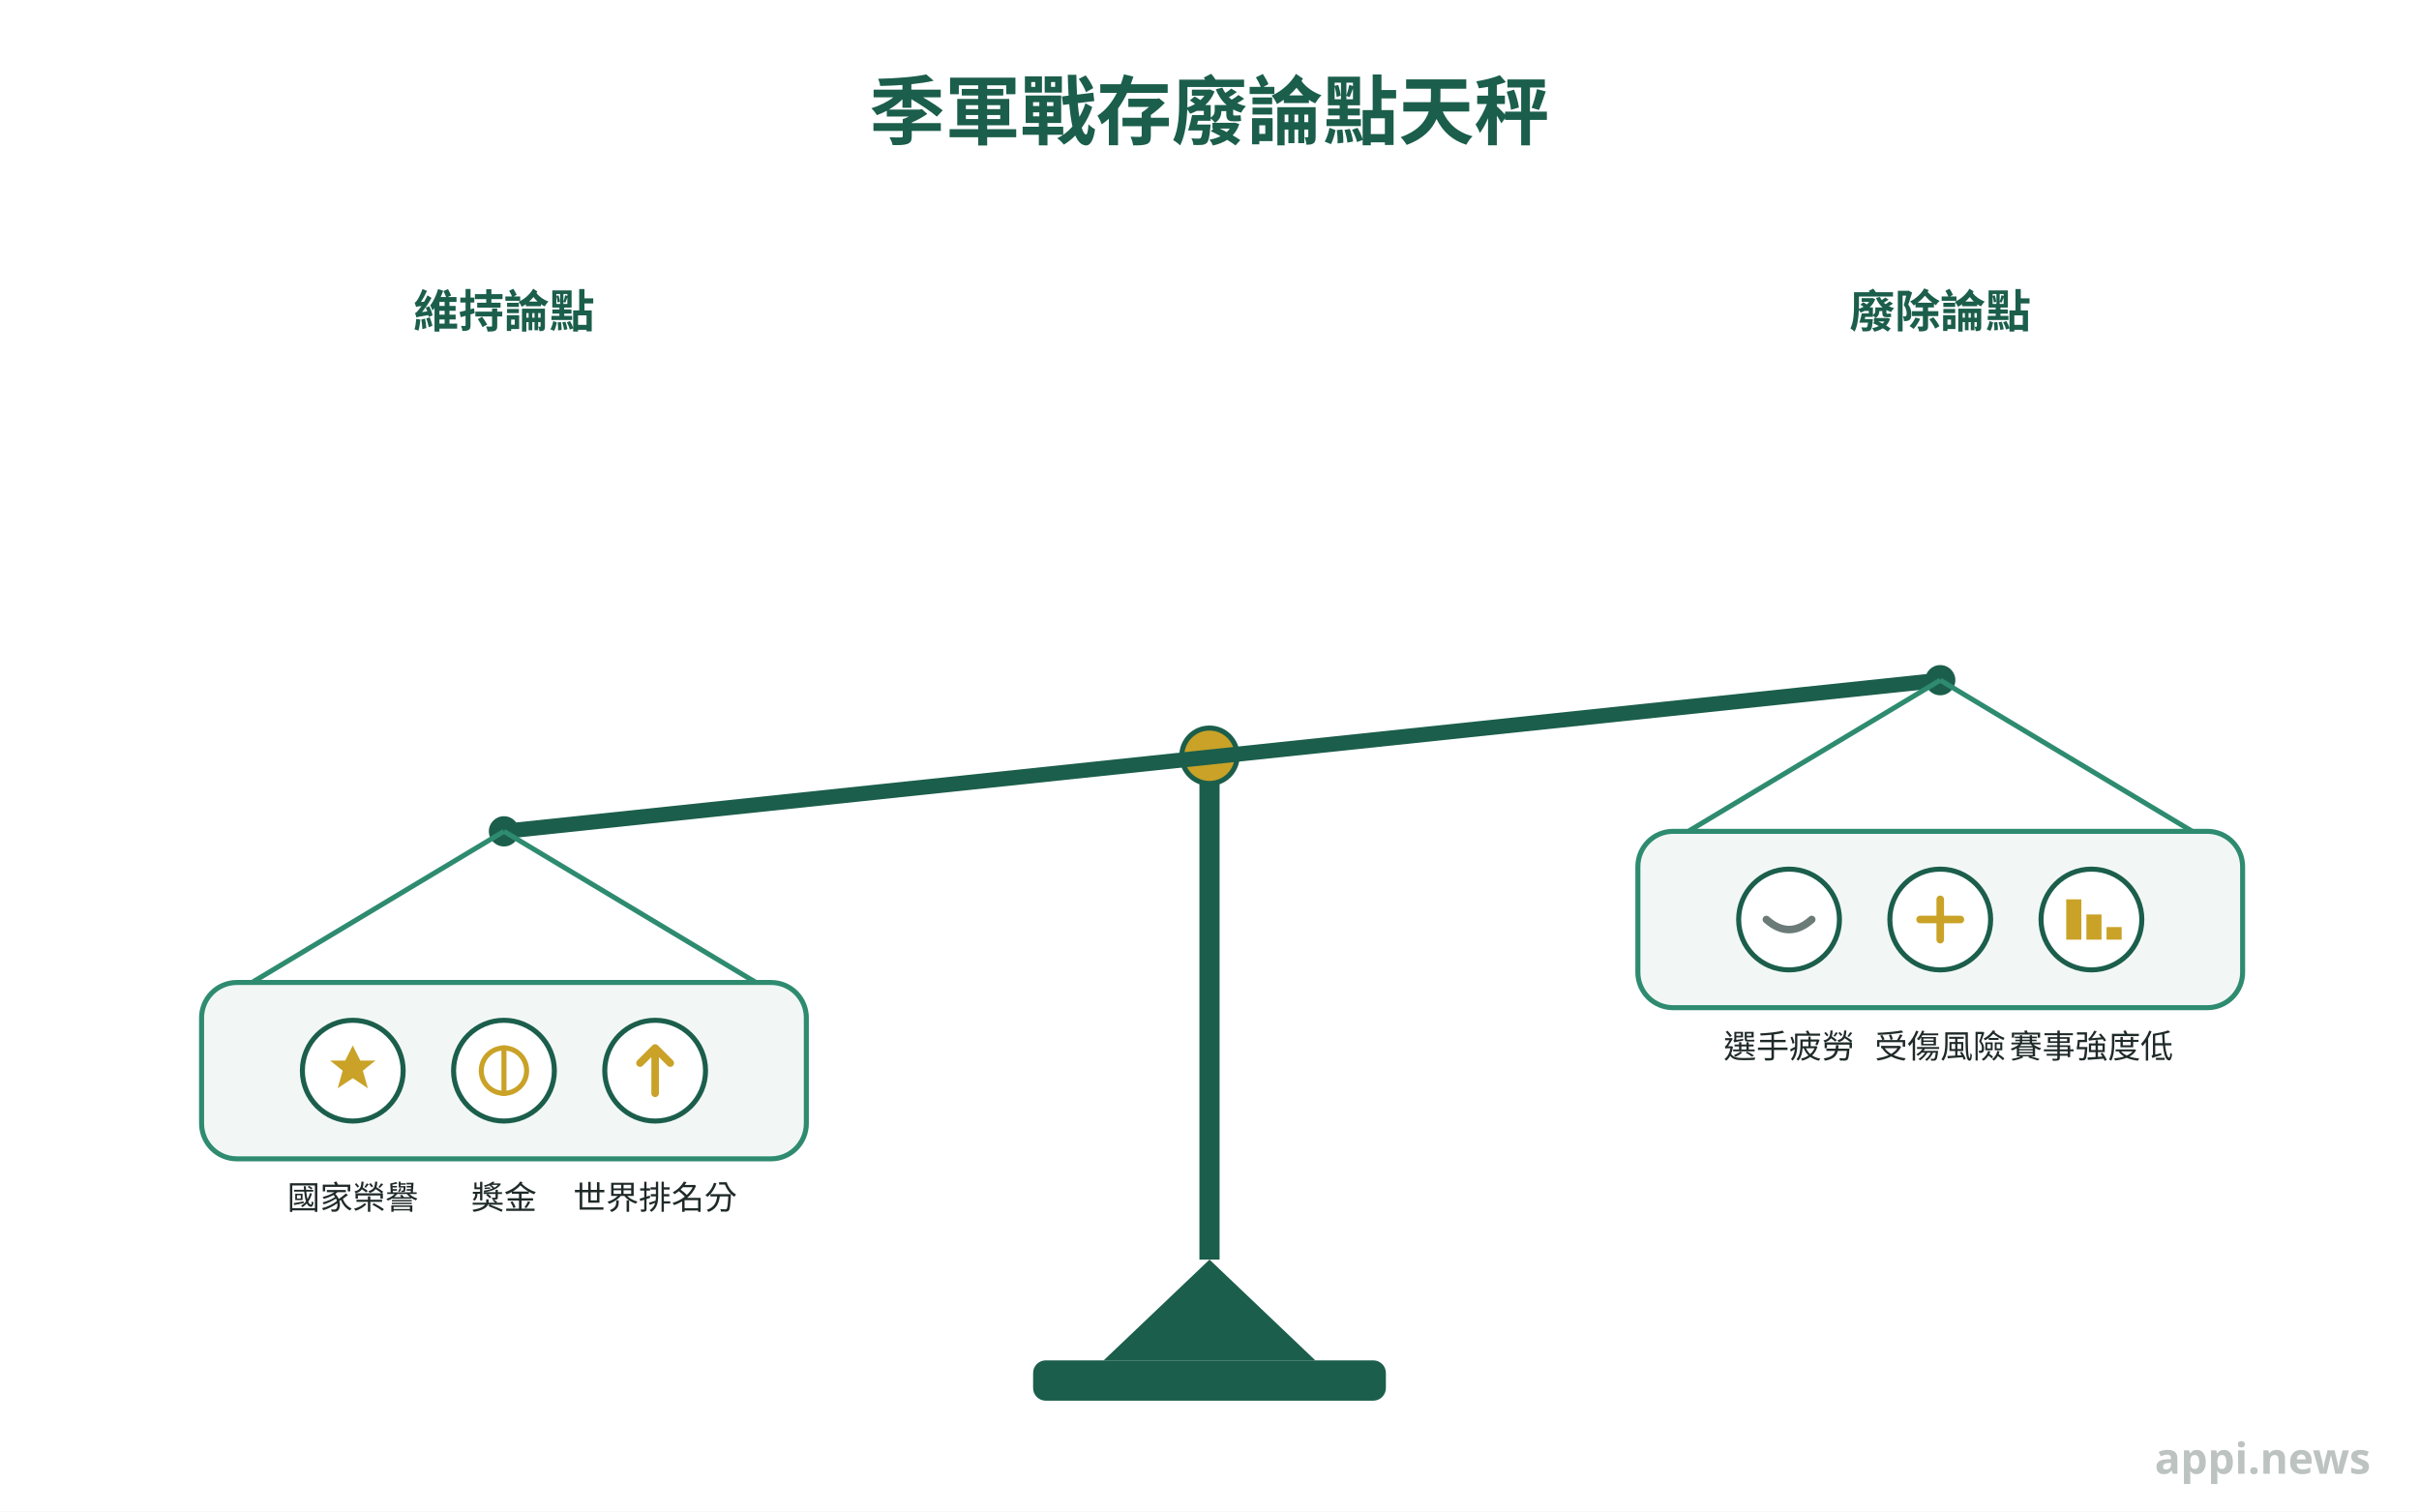
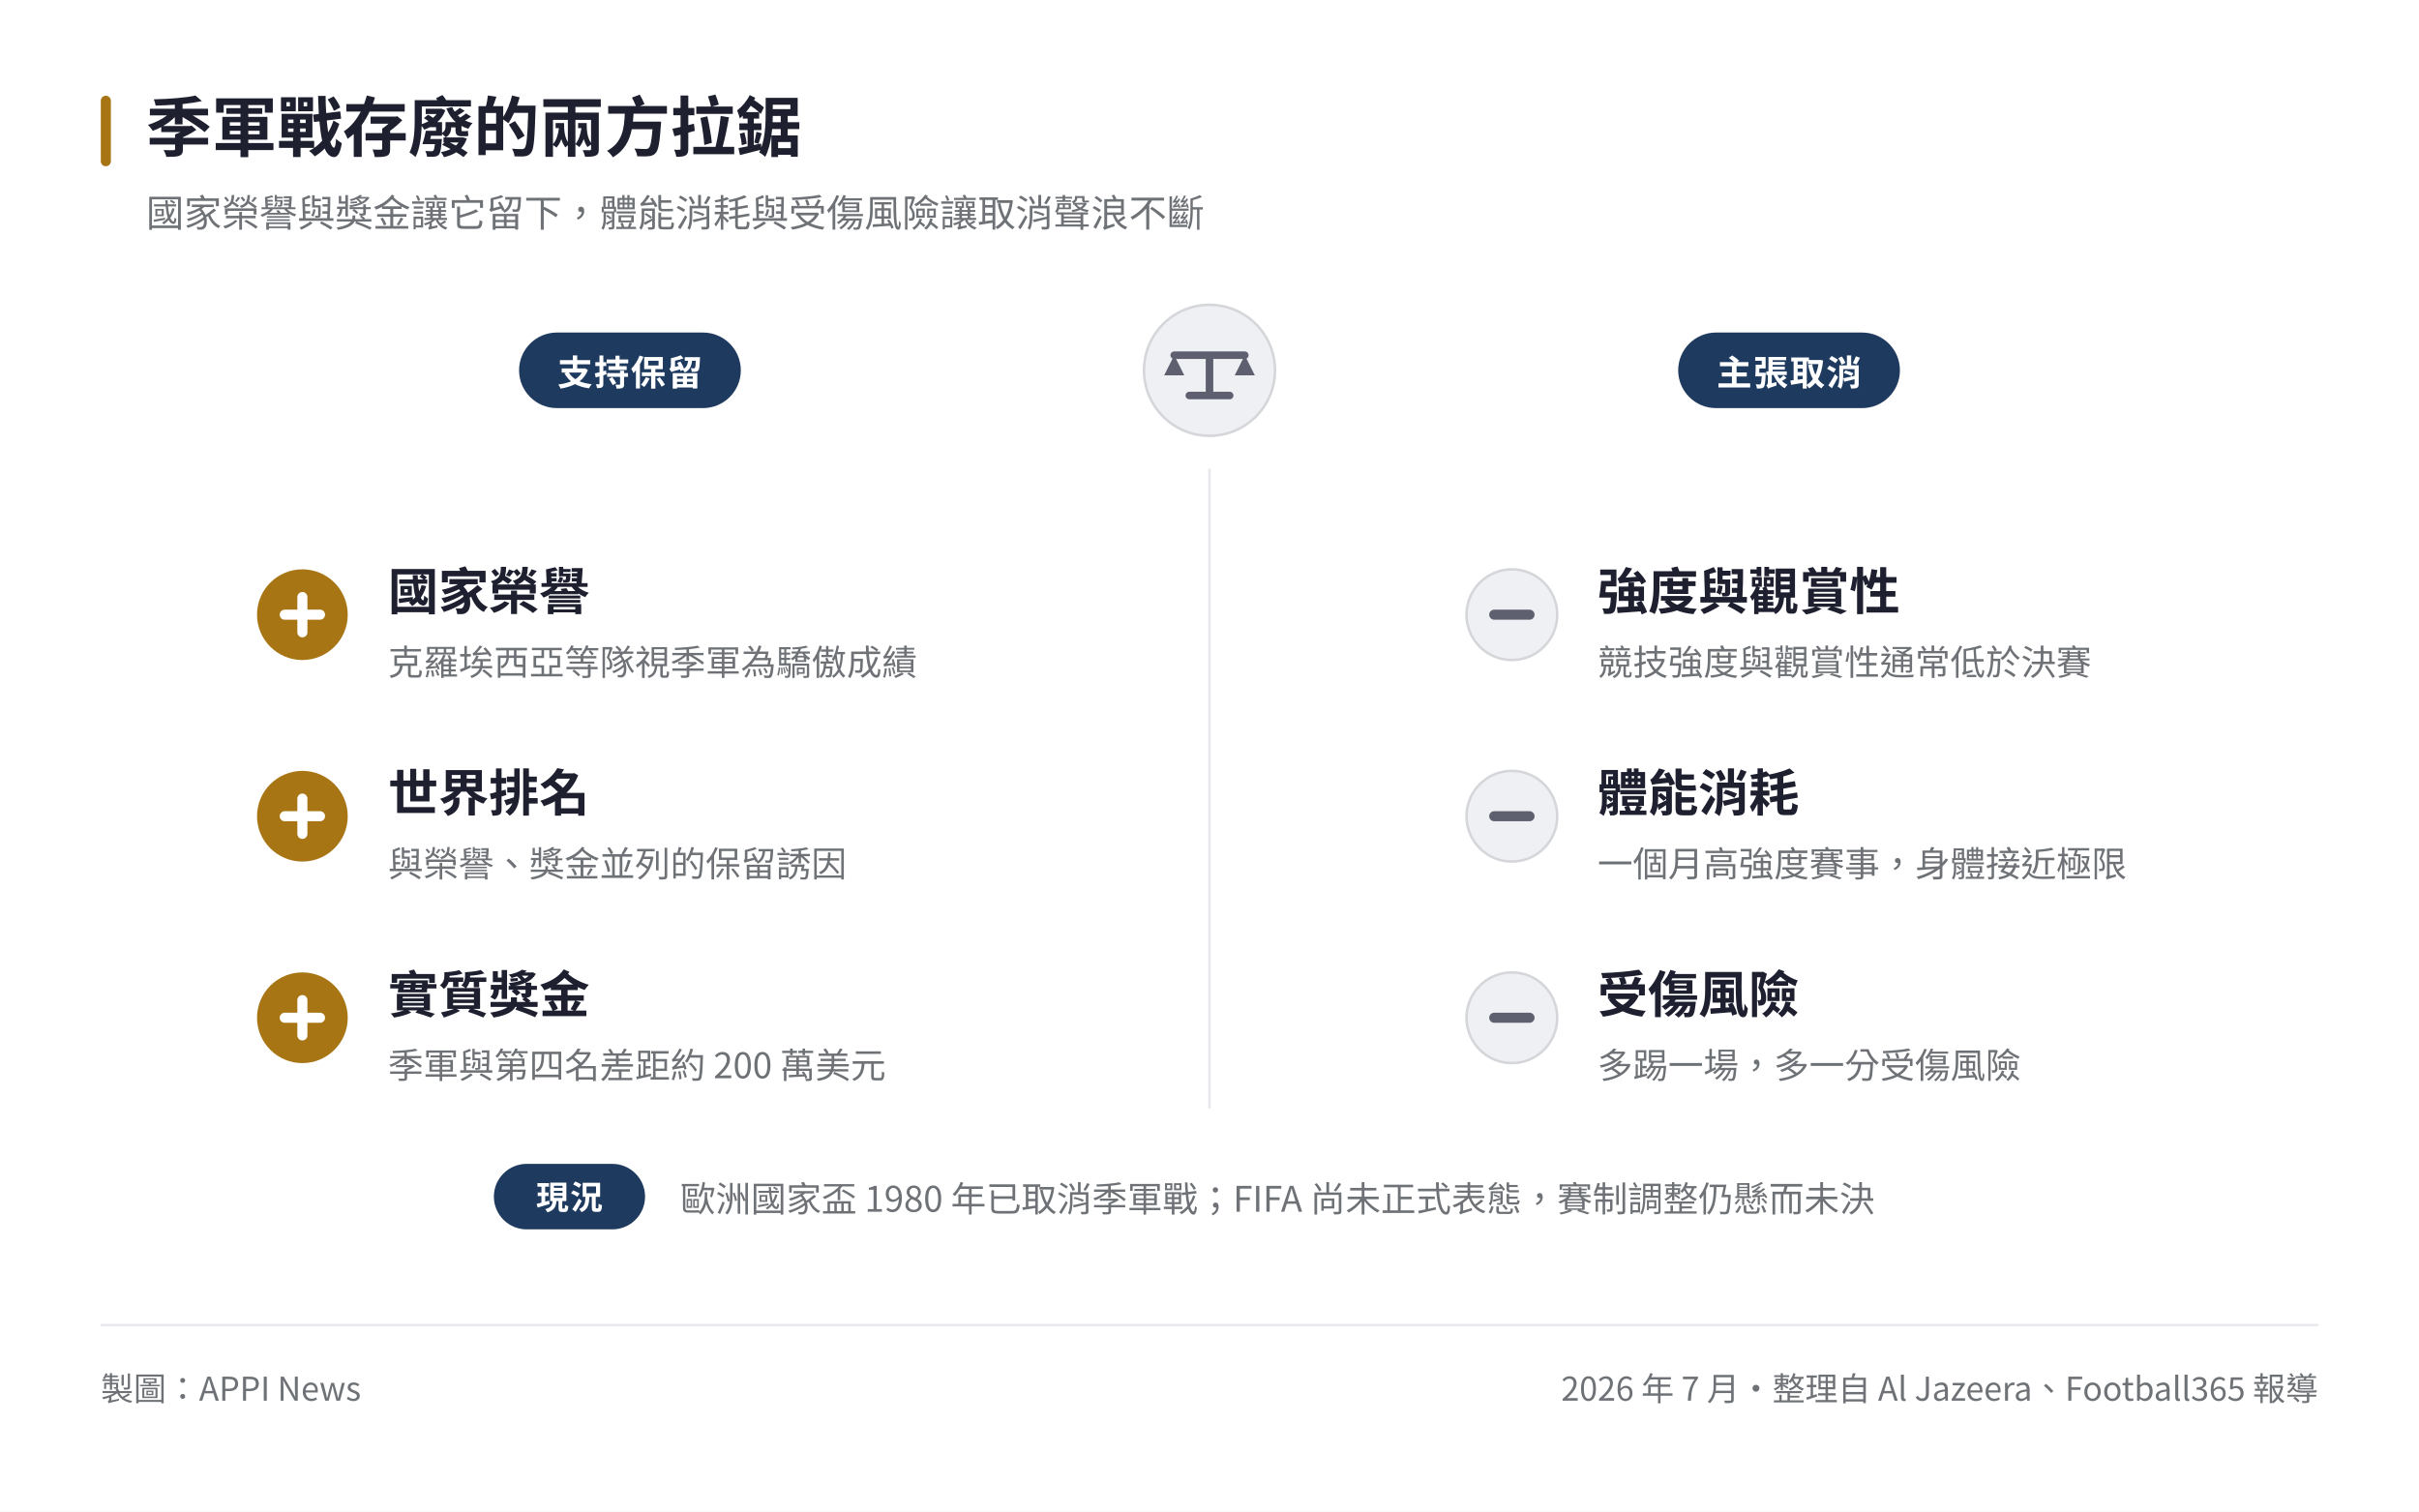
- <svg xmlns="http://www.w3.org/2000/svg" viewBox="0 0 960 600" width="960" height="600">
-   <rect width="960" height="600" fill="#FFFFFF" />
-   <text x="480" y="55" text-anchor="middle" font-family="'Noto Sans CJK TC','Microsoft JhengHei',sans-serif" font-size="30" font-weight="700" fill="#1B5E4B">季軍戰存廢論點天秤</text>
-   <text x="200" y="130" text-anchor="middle" font-family="'Noto Sans CJK TC','Microsoft JhengHei',sans-serif" font-size="18" font-weight="700" fill="#1B5E4B">維持論點</text>
-   <text x="770" y="130" text-anchor="middle" font-family="'Noto Sans CJK TC','Microsoft JhengHei',sans-serif" font-size="18" font-weight="700" fill="#1B5E4B">廢除論點</text>
-   <rect x="410" y="540" width="140" height="16" rx="5" fill="#1B5E4B" />
-   <path d="M480 500 L438 540 L522 540 Z" fill="#1B5E4B" />
-   <line x1="480" y1="300" x2="480" y2="500" stroke="#1B5E4B" stroke-width="8" />
-   <circle cx="480" cy="300" r="11" fill="#C9A227" stroke="#1B5E4B" stroke-width="2" />
-   <line x1="200" y1="330" x2="770" y2="270" stroke="#1B5E4B" stroke-width="6" />
-   <circle cx="200" cy="330" r="6" fill="#1B5E4B" />
-   <circle cx="770" cy="270" r="6" fill="#1B5E4B" />
-   <line x1="200" y1="330" x2="100" y2="390" stroke="#2E8B6F" stroke-width="2" />
-   <line x1="200" y1="330" x2="300" y2="390" stroke="#2E8B6F" stroke-width="2" />
-   <line x1="770" y1="270" x2="670" y2="330" stroke="#2E8B6F" stroke-width="2" />
-   <line x1="770" y1="270" x2="870" y2="330" stroke="#2E8B6F" stroke-width="2" />
-   <rect x="80" y="390" width="240" height="70" rx="14" fill="#F2F7F5" stroke="#2E8B6F" stroke-width="2" />
-   <rect x="650" y="330" width="240" height="70" rx="14" fill="#F2F7F5" stroke="#2E8B6F" stroke-width="2" />
-   <circle cx="140" cy="425" r="20" fill="#FFFFFF" stroke="#1B5E4B" stroke-width="2" />
-   <polygon points="140,415 143,421 149,421 144,425 146,432 140,428 134,432 136,425 131,421 137,421" fill="#C9A227" />
-   <circle cx="200" cy="425" r="20" fill="#FFFFFF" stroke="#1B5E4B" stroke-width="2" />
-   <circle cx="200" cy="425" r="9" fill="none" stroke="#C9A227" stroke-width="2" />
-   <line x1="200" y1="415" x2="200" y2="435" stroke="#C9A227" stroke-width="2" />
-   <circle cx="260" cy="425" r="20" fill="#FFFFFF" stroke="#1B5E4B" stroke-width="2" />
-   <path d="M260 434 L260 416 M254 422 L260 416 L266 422" fill="none" stroke="#C9A227" stroke-width="3" stroke-linecap="round" stroke-linejoin="round" />
-   <circle cx="710" cy="365" r="20" fill="#FFFFFF" stroke="#1B5E4B" stroke-width="2" />
-   <path d="M701 365 Q710 373 719 365" fill="none" stroke="#6B7B77" stroke-width="3" stroke-linecap="round" />
-   <circle cx="770" cy="365" r="20" fill="#FFFFFF" stroke="#1B5E4B" stroke-width="2" />
-   <line x1="770" y1="357" x2="770" y2="373" stroke="#C9A227" stroke-width="3" stroke-linecap="round" />
-   <line x1="762" y1="365" x2="778" y2="365" stroke="#C9A227" stroke-width="3" stroke-linecap="round" />
-   <circle cx="830" cy="365" r="20" fill="#FFFFFF" stroke="#1B5E4B" stroke-width="2" />
-   <rect x="820" y="357" width="6" height="16" fill="#C9A227" />
-   <rect x="828" y="363" width="6" height="10" fill="#C9A227" />
-   <rect x="836" y="368" width="6" height="5" fill="#C9A227" />
-   <text x="140" y="480" text-anchor="middle" font-family="'Noto Sans CJK TC','Microsoft JhengHei',sans-serif" font-size="13" fill="#1F2A28">國家榮譽</text>
-   <text x="200" y="480" text-anchor="middle" font-family="'Noto Sans CJK TC','Microsoft JhengHei',sans-serif" font-size="13" fill="#1F2A28">獎金</text>
-   <text x="260" y="480" text-anchor="middle" font-family="'Noto Sans CJK TC','Microsoft JhengHei',sans-serif" font-size="13" fill="#1F2A28">世界排名分</text>
-   <text x="710" y="420" text-anchor="middle" font-family="'Noto Sans CJK TC','Microsoft JhengHei',sans-serif" font-size="13" fill="#1F2A28">選手疲勞</text>
-   <text x="770" y="420" text-anchor="middle" font-family="'Noto Sans CJK TC','Microsoft JhengHei',sans-serif" font-size="13" fill="#1F2A28">受傷風險</text>
-   <text x="830" y="420" text-anchor="middle" font-family="'Noto Sans CJK TC','Microsoft JhengHei',sans-serif" font-size="13" fill="#1F2A28">賽事強度低</text>
-   <text x="940.8" y="585" text-anchor="end" font-family="sans-serif" font-size="17" fill="#6B7B77" fill-opacity="0.45" font-weight="600">appi.news</text>
+ <svg xmlns="http://www.w3.org/2000/svg" viewBox="0 0 960 600" width="960" height="600" role="img" aria-label="季軍戰存廢兩方論點拉鋸：支持保留方看重國家榮譽、世界排名與獎金差距，主張取消方指競技強度低於決賽、體能消耗與受傷風險，FIFA 尚未正式表態">
+   <style>
+ text{font-family:'Noto Sans TC','PingFang TC','Microsoft JhengHei','Noto Sans CJK TC','Heiti TC',sans-serif;}
+ .title{font-size:26px;font-weight:700;fill:#1e2030;}
+ .deck{font-size:15px;fill:#6e7276;}
+ .abbr{font-size:14px;font-weight:700;fill:#ffffff;letter-spacing:.5px;}
+ .term{font-size:20px;font-weight:700;fill:#1e2030;}
+ .desc{font-size:14px;fill:#6e7276;}
+ .foot{font-size:13px;fill:#6e7276;}
+ </style>
+   <rect width="960" height="600" fill="#ffffff" />
+   <rect x="40" y="38" width="4" height="28" rx="2" fill="#a87515" />
+   <text x="58" y="60" class="title">季軍戰存廢的兩方拉鋸</text>
+   <text x="58" y="90" class="deck">國家榮譽與獎金讓它留下，體能消耗與受傷風險讓取消聲浪不斷</text>
+   <line x1="480" y1="186" x2="480" y2="440" stroke="#e8e9ed" stroke-width="1" />
+   <rect x="206" y="132" width="88" height="30" rx="15" fill="#1f3a5f" />
+   <text x="250" y="153" text-anchor="middle" class="abbr">支持保留</text>
+   <rect x="666" y="132" width="88" height="30" rx="15" fill="#1f3a5f" />
+   <text x="710" y="153" text-anchor="middle" class="abbr">主張取消</text>
+   <circle cx="480" cy="147" r="26" fill="#eef0f3" stroke="#d5d6da" stroke-width="1" />
+   <g transform="translate(480 147)">
+     <g stroke="#5e6070" stroke-width="3" stroke-linecap="round" fill="none">
+       <path d="M-14 -6 L14 -6 M0 -6 L0 10 M-8 10 L8 10" />
+     </g>
+     <path d="M-14 -6 L-18 2 L-10 2 Z" fill="#5e6070" />
+     <path d="M14 -6 L10 2 L18 2 Z" fill="#5e6070" />
+   </g>
+   <g>
+     <circle cx="120" cy="244" r="18" fill="#a87515" />
+     <g transform="translate(120 244)" stroke="#ffffff" stroke-width="4" stroke-linecap="round">
+       <path d="M-7 0 L7 0 M0 -7 L0 7" />
+     </g>
+     <text x="154" y="242" class="term">國家榮譽</text>
+     <text x="154" y="268" class="desc">克羅埃西亞等隊視季軍為驕傲成績</text>
+     <circle cx="120" cy="324" r="18" fill="#a87515" />
+     <g transform="translate(120 324)" stroke="#ffffff" stroke-width="4" stroke-linecap="round">
+       <path d="M-7 0 L7 0 M0 -7 L0 7" />
+     </g>
+     <text x="154" y="322" class="term">世界排名</text>
+     <text x="154" y="348" class="desc">與榮譽、獎金並列的保留誘因</text>
+     <circle cx="120" cy="404" r="18" fill="#a87515" />
+     <g transform="translate(120 404)" stroke="#ffffff" stroke-width="4" stroke-linecap="round">
+       <path d="M-7 0 L7 0 M0 -7 L0 7" />
+     </g>
+     <text x="154" y="402" class="term">實質獎金</text>
+     <text x="154" y="428" class="desc">季軍與第四名差距約 200 萬美元</text>
+   </g>
+   <g>
+     <circle cx="600" cy="244" r="18" fill="#eef0f3" stroke="#d5d6da" stroke-width="1" />
+     <g transform="translate(600 244)" stroke="#5e6070" stroke-width="4" stroke-linecap="round">
+       <path d="M-7 0 L7 0" />
+     </g>
+     <text x="634" y="242" class="term">強度與觀賞性</text>
+     <text x="634" y="268" class="desc">競技強度與觀賞性通常低於決賽</text>
+     <circle cx="600" cy="324" r="18" fill="#eef0f3" stroke="#d5d6da" stroke-width="1" />
+     <g transform="translate(600 324)" stroke="#5e6070" stroke-width="4" stroke-linecap="round">
+       <path d="M-7 0 L7 0" />
+     </g>
+     <text x="634" y="322" class="term">體能消耗</text>
+     <text x="634" y="348" class="desc">一個月高強度賽事，身體接近極限</text>
+     <circle cx="600" cy="404" r="18" fill="#eef0f3" stroke="#d5d6da" stroke-width="1" />
+     <g transform="translate(600 404)" stroke="#5e6070" stroke-width="4" stroke-linecap="round">
+       <path d="M-7 0 L7 0" />
+     </g>
+     <text x="634" y="402" class="term">受傷風險</text>
+     <text x="634" y="428" class="desc">多踢一場，多一分受傷風險</text>
+   </g>
+   <rect x="196" y="462" width="60" height="26" rx="13" fill="#1f3a5f" />
+   <text x="226" y="480" text-anchor="middle" class="abbr" style="font-size:13px;">現況</text>
+   <text x="270" y="481" class="desc">歐洲國家盃 1980 年已取消季軍戰；FIFA 尚未正式表態，賽制調整仍懸而未決</text>
+   <line x1="40" y1="526" x2="920" y2="526" stroke="#e8e9ed" stroke-width="1" />
+   <text x="40" y="556" class="foot">製圖：APPI News</text>
+   <text x="920" y="556" text-anchor="end" class="foot">2026 年 7 月・整理自 Al Jazeera、Football365 報導</text>
</svg>
